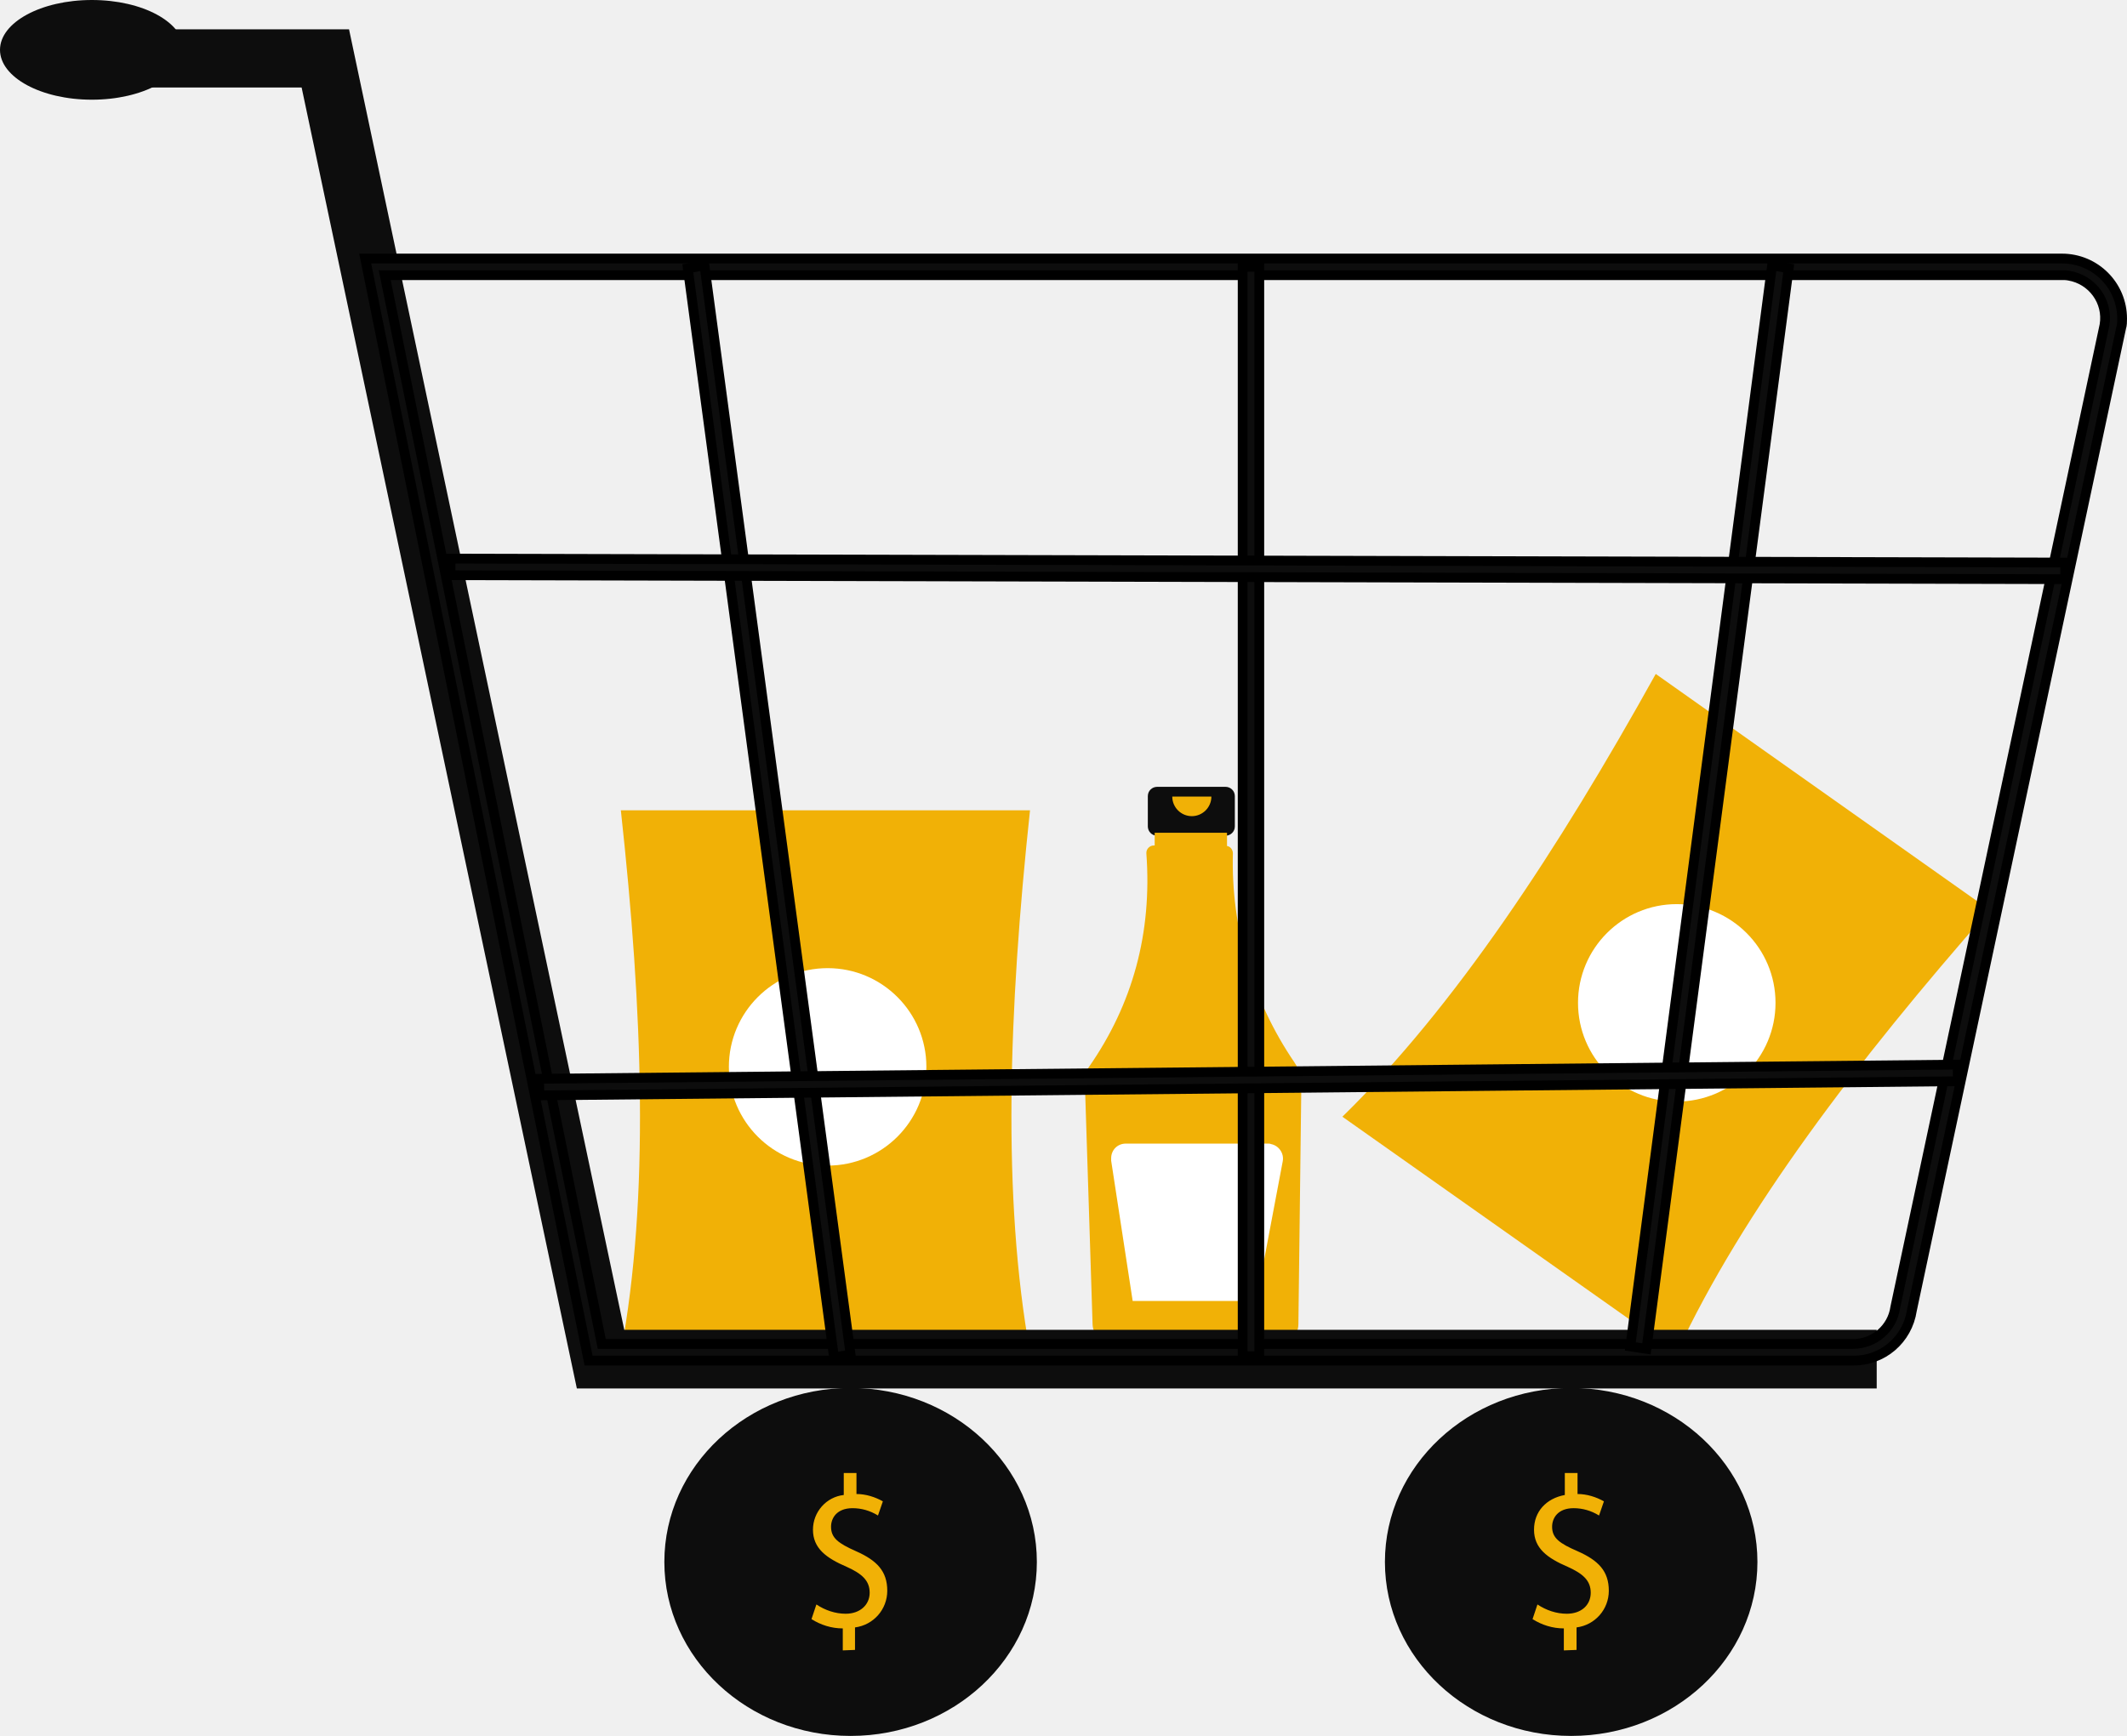
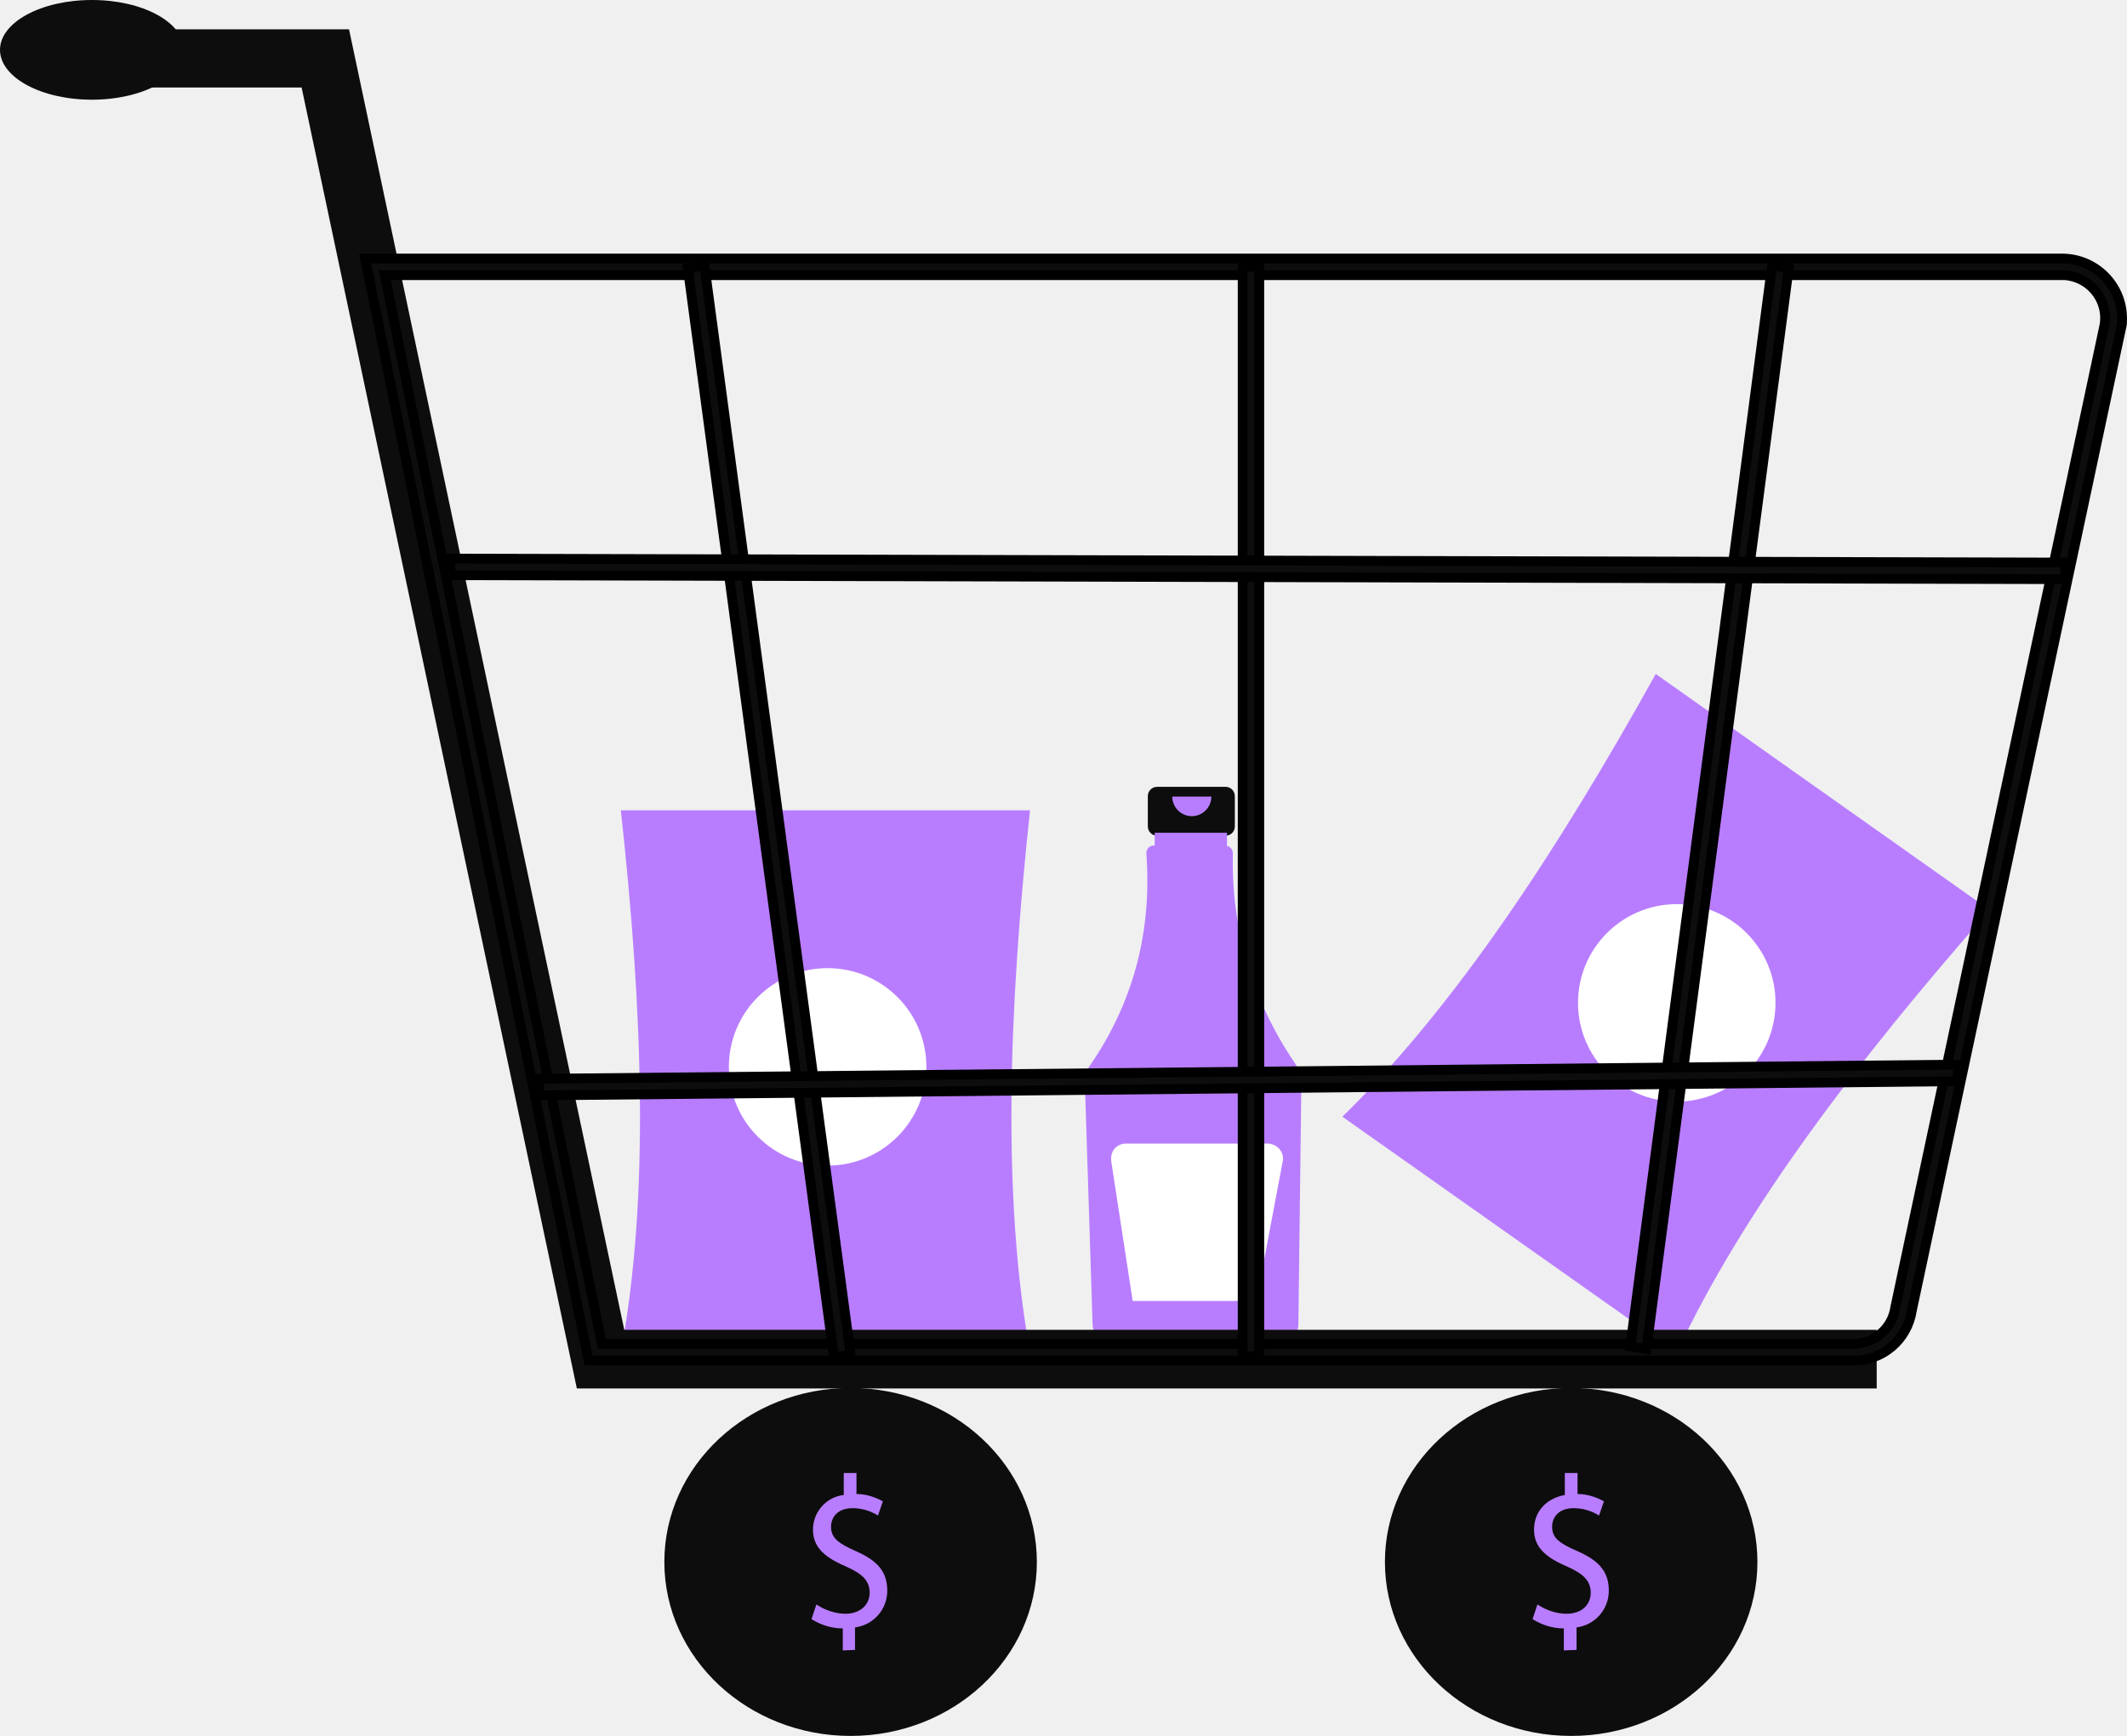
<svg xmlns="http://www.w3.org/2000/svg" version="1.1" id="b0613604-cb64-4fd5-a4c3-be829c572cfc" x="0px" y="0px" viewBox="0 0 435.1 355.2" style="enable-background:new 0 0 435.1 355.2;" xml:space="preserve">
  <style type="text/css">
- 	.st0{fill:#F1B106;}
+ 	.st0{fill:#B87DFF;}
	.st1{fill:#FFFFFF;}
	.st2{fill:#0D0D0D;}
	.st3{fill:#0D0D0D;stroke:#000000;stroke-width:2;stroke-miterlimit:10;}
	.st4{fill:#0D0D0D;stroke:#000000;stroke-width:2;stroke-miterlimit:10.001;}
</style>
  <path class="st0" d="M343,276.8l-68.4-48.3c23-22.5,44-54.4,64.1-90.6l68.3,48.3C379.7,217.3,356.6,247.7,343,276.8z" />
  <circle class="st1" cx="343" cy="205.2" r="20.2" />
  <path class="st2" d="M250.7,161h-14c-1,0-1.9,0.8-1.9,1.9v6.2c0,1,0.8,1.9,1.9,1.9h2.3v9.2h9.4v-9.2h2.3c1,0,1.9-0.8,1.9-1.9l0,0  v-6.2C252.6,161.8,251.7,161,250.7,161z" />
  <path class="st0" d="M264.8,217.4c-8.6-12.6-13-27.6-12.6-42.8c0-0.7-0.5-1.4-1.2-1.5v-2.7h-14.8v2.6H236c-0.8,0-1.5,0.7-1.5,1.5  l0,0v0.1c1.2,16.3-2.8,30.9-11.8,43.8c-0.5,0.7-0.8,1.6-0.8,2.5l1.6,50.1c0.1,2.3,2,4.2,4.3,4.2h33.5c2.4,0,4.3-1.9,4.3-4.3  l0.6-48.7C266.3,220.6,265.8,218.9,264.8,217.4z" />
  <path class="st0" d="M247.8,163c0,2.2-1.8,4-4,4s-4-1.8-4-4" />
  <path class="st1" d="M259.5,234h-29.2c-1.7,0-3,1.3-3,3c0,0.1,0,0.3,0,0.5l4.4,28.7H257l5.4-28.6c0.3-1.6-0.8-3.2-2.4-3.5  C259.8,234,259.6,234,259.5,234L259.5,234z" />
  <path class="st0" d="M210.7,276.7H127c5.9-31.6,4.5-69.8,0-110.9h83.7C206.3,206.9,205,245.1,210.7,276.7z" />
  <circle class="st1" cx="169.3" cy="218.3" r="20.2" />
  <polygon class="st2" points="383.9,284.1 118,284.1 61.7,17.9 13.6,17.9 13.6,6 71.4,6 127.7,272.1 383.9,272.1 " />
  <path class="st3" d="M379,278.4H120.4L74.7,52.9h347.1c6.8,0,12.3,5.5,12.3,12.3c0,0.6,0,1.3-0.2,1.9l-42.8,201  C390.2,274.1,385.1,278.5,379,278.4z M123.1,275H379c4.4,0,8.1-3.2,8.7-7.5l42.8-201c0.8-4.8-2.5-9.3-7.3-10.1  c-0.5-0.1-1-0.1-1.5-0.1h-343L123.1,275z" />
  <polygon class="st3" points="170.6,277.7 140.7,54.9 144.1,54.3 174,277.2 " />
  <polygon class="st3" points="336.8,276 333.5,275.5 362.5,54.3 365.9,54.9 " />
  <rect x="254.2" y="54.6" class="st3" width="3.4" height="222.9" />
  <rect x="255.6" y="-48.7" transform="matrix(2.443448e-03 -1 1 2.443448e-03 140.2342 373.4206)" class="st3" width="3.4" height="330.3" />
  <rect x="110.3" y="219.3" transform="matrix(0.9999 -9.999500e-03 9.999500e-03 0.9999 -2.1971 2.5645)" class="st4" width="290.2" height="3.4" />
  <ellipse class="st2" cx="18.8" cy="10.2" rx="18.8" ry="10.2" />
  <ellipse class="st2" cx="174" cy="319.6" rx="38.1" ry="35.6" />
  <path class="st0" d="M172.4,337.7v-4.5c-2.3,0-4.5-0.7-6.4-1.9l1-3c1.8,1.2,3.9,1.9,6,1.9c2.9,0,4.9-1.8,4.9-4.3s-1.6-3.9-4.7-5.3  c-4.2-1.8-6.9-3.8-6.9-7.6c0-3.6,2.7-6.7,6.3-7.1v-4.5h2.6v4.3c1.9,0,3.8,0.6,5.4,1.5l-1,2.9c-1.6-1-3.4-1.5-5.2-1.5  c-3.2,0-4.4,2-4.4,3.8c0,2.3,1.5,3.4,5.1,5c4.3,1.9,6.4,4.1,6.4,8.1c0,3.8-2.8,7-6.6,7.5v4.6L172.4,337.7z" />
  <ellipse class="st2" cx="321.4" cy="319.6" rx="38.1" ry="35.6" />
  <path class="st0" d="M319.9,337.7v-4.5c-2.3,0-4.5-0.7-6.4-1.9l1-3c1.8,1.2,3.9,1.9,6,1.9c3,0,4.9-1.8,4.9-4.3s-1.6-3.9-4.7-5.3  c-4.2-1.8-6.9-3.8-6.9-7.6c0-3.7,2.5-6.4,6.3-7.1v-4.5h2.6v4.3c1.9,0,3.8,0.6,5.4,1.5l-1,2.9c-1.6-1-3.4-1.5-5.2-1.5  c-3.2,0-4.4,2-4.4,3.8c0,2.3,1.5,3.4,5.2,5c4.3,1.9,6.4,4.1,6.4,8.1c0,3.8-2.8,7-6.6,7.5v4.6L319.9,337.7z" />
</svg>
